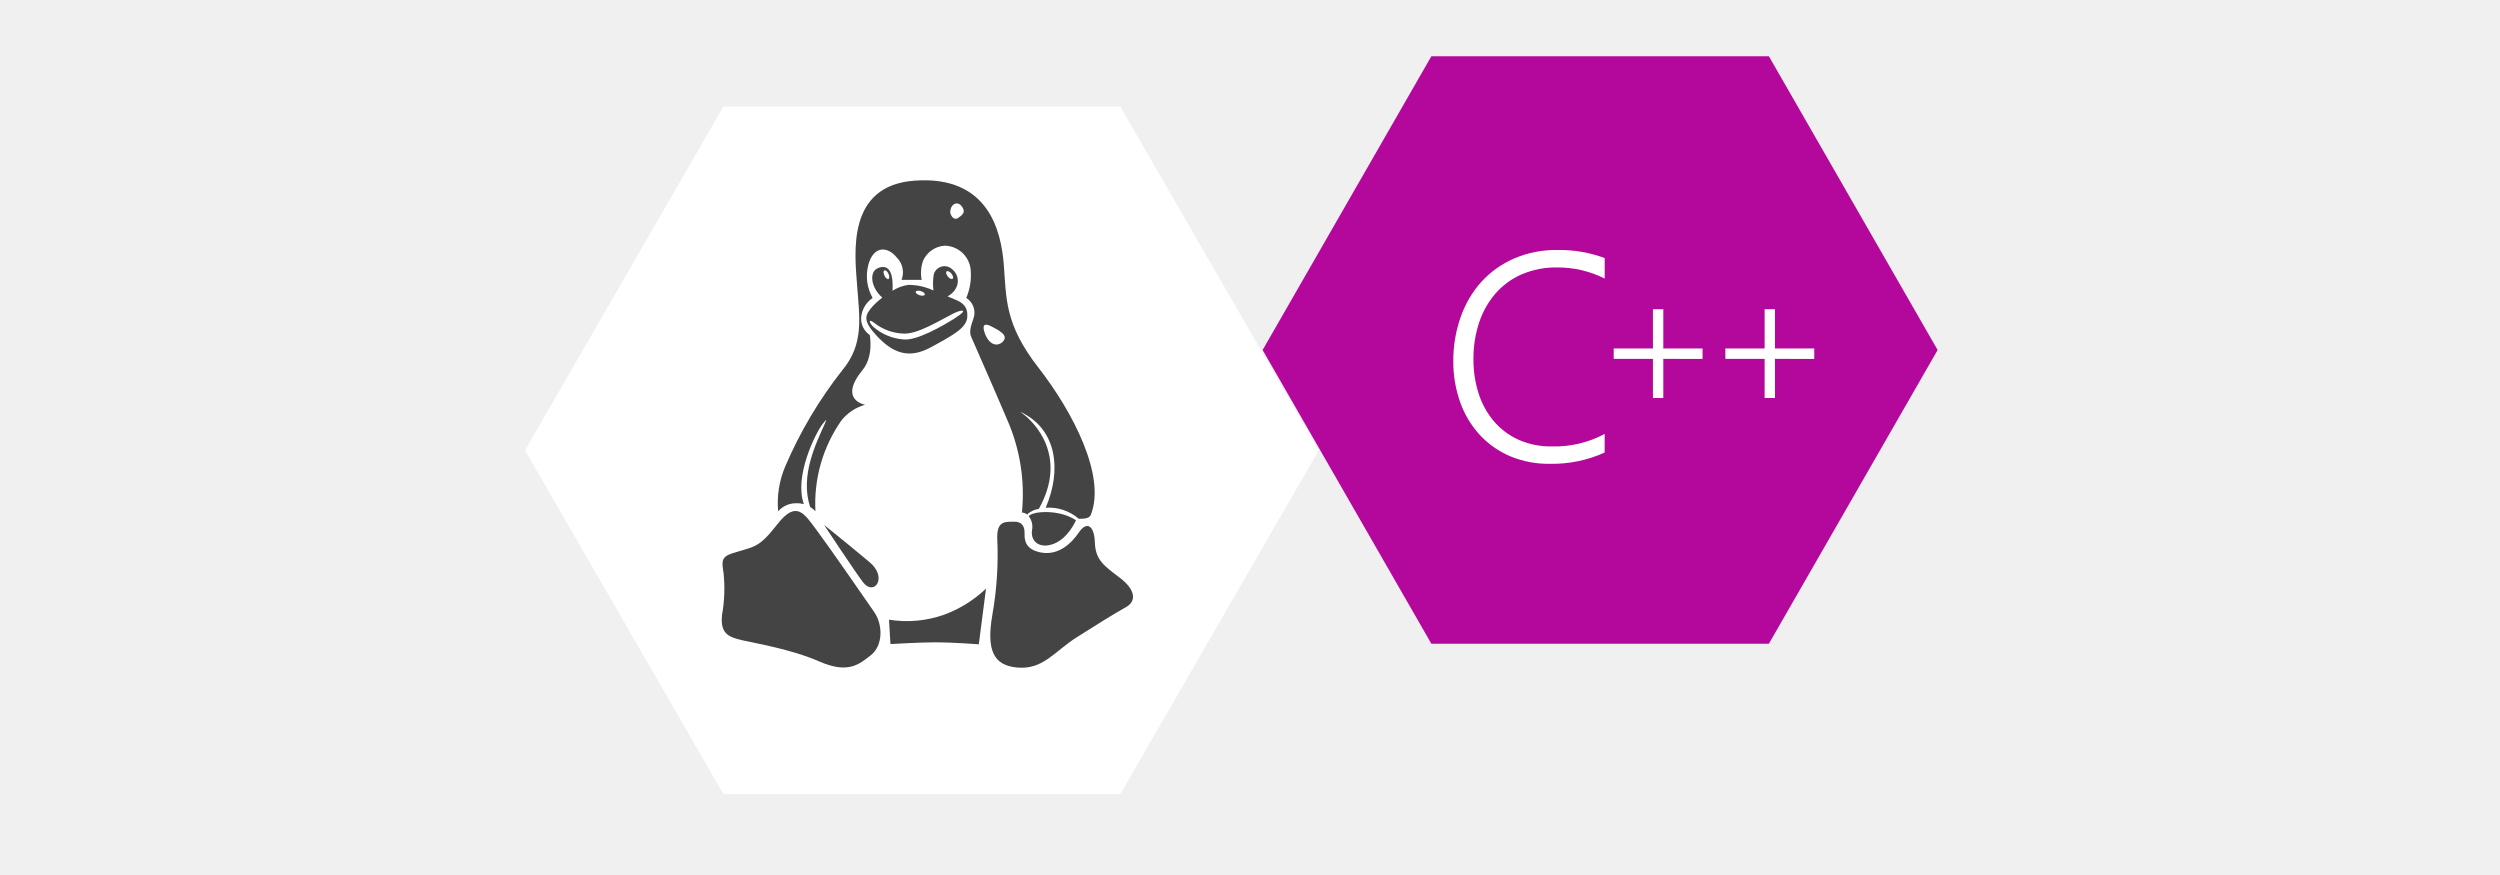
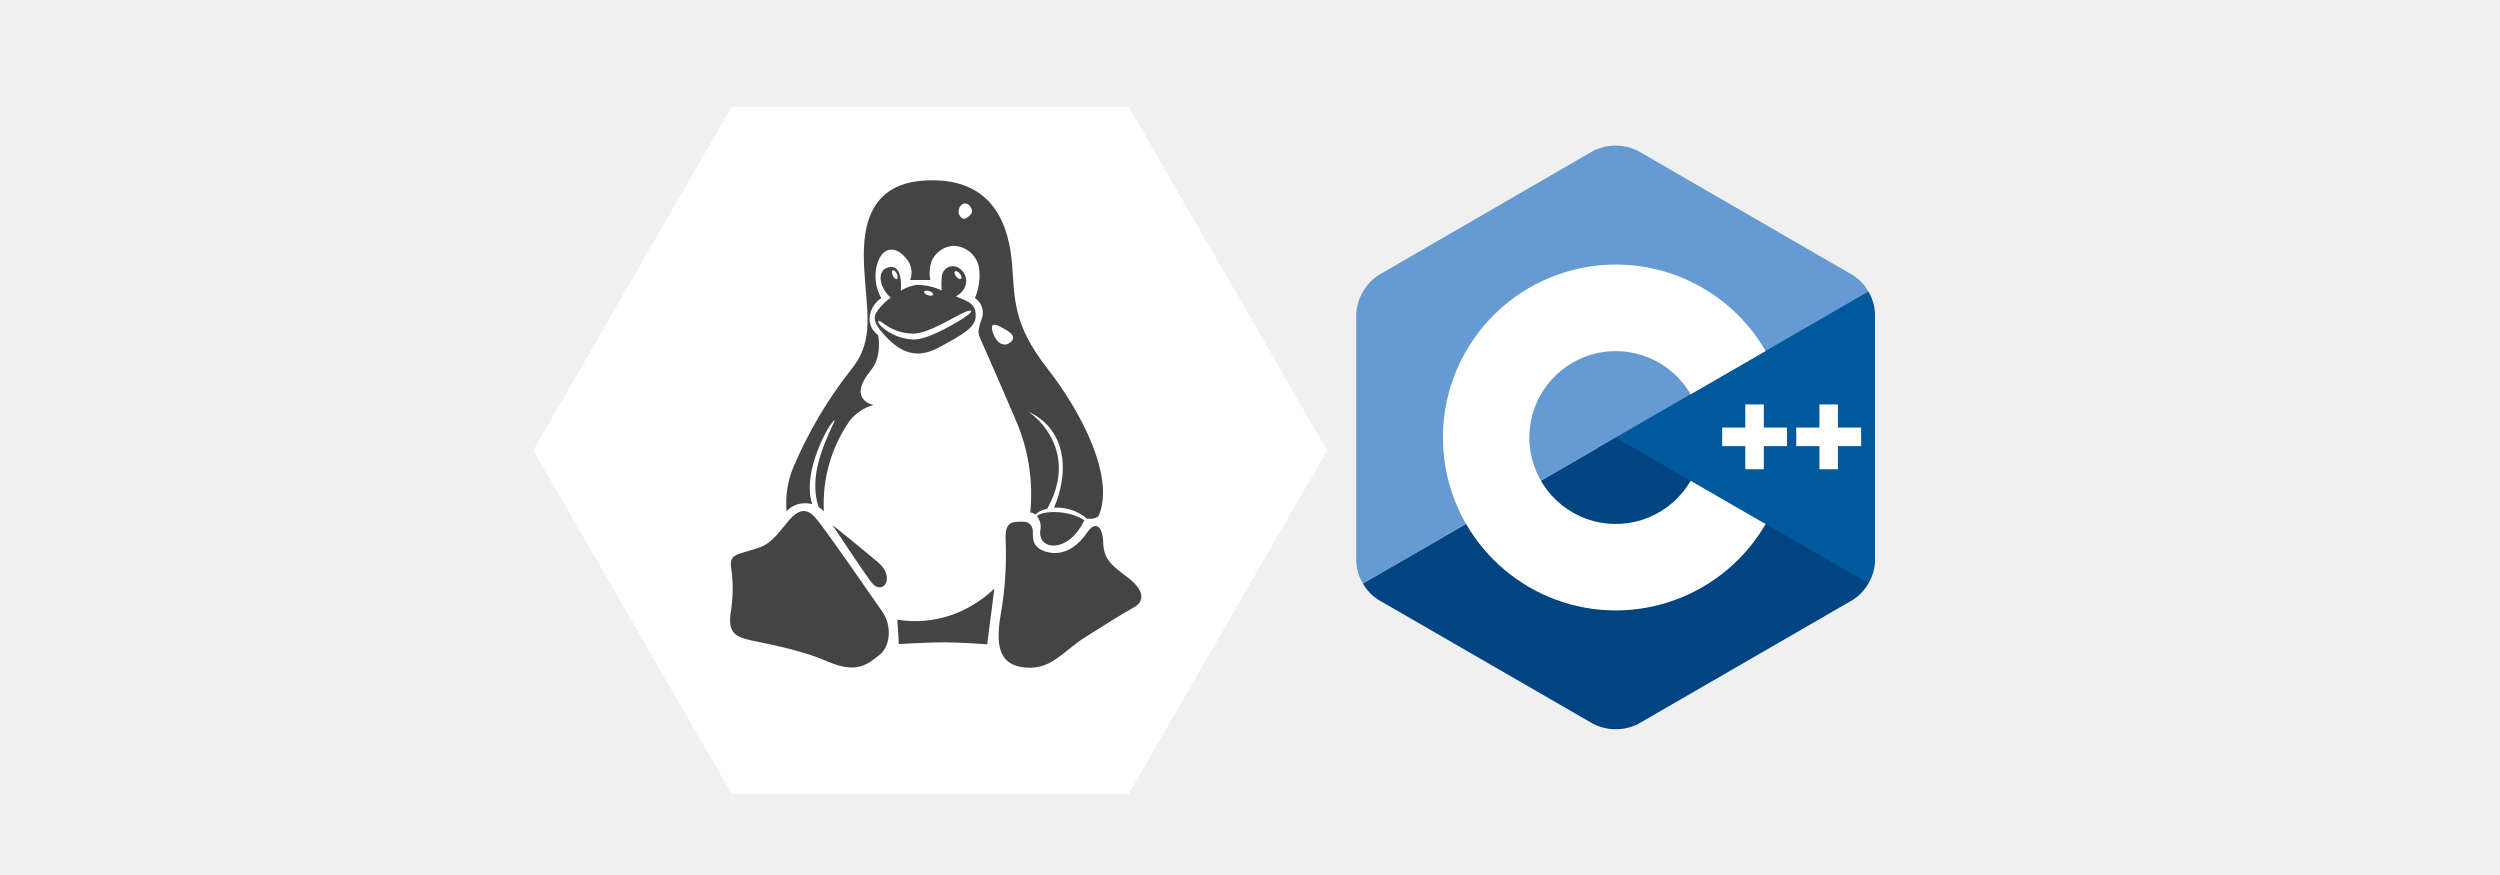
- <svg xmlns="http://www.w3.org/2000/svg" id="Layer_1" data-name="Layer 1" viewBox="0 0 400 140">
+ <svg xmlns="http://www.w3.org/2000/svg" viewBox="0 0 400 140">
  <defs>
-     <style>.cls-1{fill:#b4079c;}.cls-2{fill:#fff;}.cls-3{fill:#444;}</style>
+     <style>
+       .cls-1 {
+         fill: #00599c;
+       }
+ 
+       .cls-2 {
+         fill: #004482;
+       }
+ 
+       .cls-3 {
+         fill: #659ad2;
+       }
+ 
+       .cls-4 {
+         fill: #fff;
+       }
+ 
+       .cls-5 {
+         fill: #444;
+       }
+     </style>
  </defs>
-   <polygon class="cls-1" points="229.02 103 202.02 56 229.02 9 283.02 9 310.02 56 283.02 103 229.02 103" />
-   <polygon class="cls-2" points="115.75 127.05 84 72.05 115.75 17.05 179.25 17.05 211 72.05 179.25 127.05 115.75 127.05" />
-   <path class="cls-2" d="M256.74,72.41a20.33,20.33,0,0,1-8.75,1.8A15.92,15.92,0,0,1,241.63,73a14.18,14.18,0,0,1-4.88-3.43,15.29,15.29,0,0,1-3.12-5.21,19.23,19.23,0,0,1-1.1-6.6,20.56,20.56,0,0,1,1.17-7A16.64,16.64,0,0,1,237,45.11a15.41,15.41,0,0,1,5.25-3.75A16.92,16.92,0,0,1,249.2,40a20.69,20.69,0,0,1,7.55,1.29v3.28a16.74,16.74,0,0,0-7.59-1.78,13.9,13.9,0,0,0-5.7,1.11,11.82,11.82,0,0,0-4.2,3.08,13.66,13.66,0,0,0-2.61,4.66,18.4,18.4,0,0,0-.9,5.87,17.6,17.6,0,0,0,.81,5.39,13,13,0,0,0,2.39,4.42,11.34,11.34,0,0,0,3.93,3,12.71,12.71,0,0,0,5.47,1.11,17,17,0,0,0,8.4-2Z" />
-   <path class="cls-2" d="M266.13,57.42v6.26h-1.66V57.42h-6.28V55.75h6.28V49.47h1.66v6.28h6.28v1.68Z" />
-   <path class="cls-2" d="M284,57.42v6.26h-1.66V57.42h-6.28V55.75h6.28V49.47H284v6.28h6.28v1.68Z" />
-   <path class="cls-3" d="M162.22,83.47c-1.61,0-2.71,0-2.66,2.66a55.11,55.11,0,0,1-.78,12.22c-1,5.74.23,8.09,3.9,8.45,4.23.41,6-2.57,9.65-4.87,2.89-1.84,6.2-3.9,7.81-4.78s1.75-2.66-1.06-4.78c-2.38-1.8-3.81-2.76-3.9-5.56s-1.33-3.45-2.57-1.61-3.38,3.78-6.2,3.17c-2.11-.46-2.53-1.65-2.48-3S163.33,83.44,162.22,83.47Z" />
-   <path class="cls-3" d="M157.76,94.18l-1.15,8.91s-4.18-.32-6.84-.32-7.3.28-7.3.28l-.23-3.9a17.83,17.83,0,0,0,8.77-.78A19.42,19.42,0,0,0,157.76,94.18Z" />
-   <path class="cls-3" d="M131.86,84s5.12,7.74,6.25,9.19c1.75,2.25,4-.78,1-3.26C135.12,86.59,131.86,84,131.86,84Z" />
-   <path class="cls-3" d="M117.16,88.53c3.52-1.14,4.13-.69,7.21-4.64s4.32-1.7,6.34,1,7.67,10.89,9.14,13,1.42,5.42-.51,6.94-3.67,3-8.27,1-10.2-2.89-12.36-3.4-3.54-1.06-3.17-4.13a24,24,0,0,0,.23-6.61C115.5,89.95,115.32,89.12,117.16,88.53Z" />
-   <ellipse class="cls-3" cx="143.73" cy="47.02" rx="0.76" ry="0.34" transform="translate(-6.52 64.2) rotate(-24.64)" />
-   <path class="cls-3" d="M164.79,82.42l-.21.15a2.76,2.76,0,0,1,.53,2.33c-.19,1.69,1.06,2.62,2.66,2.34,2.48-.43,3.94-3,4.39-4C169.55,81.51,165.65,81.78,164.79,82.42Z" />
-   <path class="cls-3" d="M152.8,47.92l-1.19-.5c2-1.1,2.15-3.33.59-4.46a1.77,1.77,0,0,0-2.85,1.29,9.31,9.31,0,0,0,0,2.23,9.34,9.34,0,0,0-4-.9,6.28,6.28,0,0,0-2.55.94c.18-3.18-.73-4.23-2.27-3.65s-1.21,3.13.64,4.75a11.17,11.17,0,0,0-1.6,1.45c-1.19,1.38-1.56,2.2.64,4.59,2.62,2.85,5.19,3.81,8.68,1.93,3.95-2.13,5.79-3.22,5.88-4.92S153.94,48.39,152.8,47.92Zm-1.35-4.49c.15-.13.5,0,.77.34s.36.68.21.82-.5,0-.77-.34S151.3,43.56,151.45,43.43Zm-4.93,3.25c.06-.18.43-.23.83-.1s.68.38.62.56-.43.23-.83.1S146.46,46.86,146.52,46.68Zm-5-3.41c.19-.08.47.16.64.54s.16.76,0,.84-.47-.16-.64-.54S141.3,43.35,141.49,43.27Zm11.36,7.59c-2.11,1.33-6.2,3.67-8.31,3.45a8.22,8.22,0,0,1-4.82-2c-.83-.79-.78-1.38.14-.64a8,8,0,0,0,4.59,1.7c2.3.18,6-2.19,8.08-3.22C154,49.43,155,49.53,152.85,50.86Z" />
-   <path class="cls-3" d="M166.17,58.85c-5.47-7-5.14-11.16-5.56-16.49s-2.41-14.3-14.24-13.46c-11,.78-9.6,11.71-9.23,16.81s1.15,9.32-2.39,13.55a68.27,68.27,0,0,0-9.1,15.34,15,15,0,0,0-1.15,7.21,3.79,3.79,0,0,1,2.85-1.29,3.91,3.91,0,0,1,1.27.15c-1.6-4.41,1.84-11.34,3-12.83.51-.64.78-1,.37-.09-1.47,3.27-4,8.42-2.37,13.36a3.75,3.75,0,0,1,.85.69,23.15,23.15,0,0,1,4.18-14.56,7.43,7.43,0,0,1,3.77-2.48s-4.36-.73-.41-5.56c1.83-2.24,1.15-5.6,1.15-5.6a3.16,3.16,0,0,1-1.38-2.76,4.2,4.2,0,0,1,1.84-3.17,7.06,7.06,0,0,1-.69-5.28c.78-3,3-3.12,4.59-1.15a3.34,3.34,0,0,1,.73,3.54h3.22a5.82,5.82,0,0,1,.23-3.08,4.08,4.08,0,0,1,3.45-2.39,4.25,4.25,0,0,1,4.18,4.23,9.13,9.13,0,0,1-.73,4.13A2.77,2.77,0,0,1,155.74,51c-.78,2.16-.51,2.48-.23,3.17s2.2,4.92,5.65,13A29.62,29.62,0,0,1,163.51,82a1.69,1.69,0,0,1,.86.33l.1-.14a3.79,3.79,0,0,1,1.75-.78c4.69-8.4-.73-13.85-2.51-15.16-.76-.56-.31-.29.07-.09,5.24,2.77,6.13,9,3.53,15.08A7.27,7.27,0,0,1,172.59,83c.52,0,1.66.07,1.94-.63C177,76.17,171.64,65.88,166.17,58.85Zm-12.82-24c-.83.55-1.31-.55-1.31-.9,0-1.25,1.1-1.86,1.79-1S154.18,34.28,153.35,34.83Zm7.12,19.8c-1,1-2.41.41-3-1.65-.28-.92,0-1.38,1.15-.78S161.44,53.66,160.47,54.63Z" />
+   <g id="Screenshot">
+     <g>
+       <path class="cls-1" d="M298.94,93.35A7.35,7.35,0,0,0,300,89.81V50.19a7.35,7.35,0,0,0-1.06-3.54l-4.87-.36L257,67l-3,10.38,40.31,19.15Z" />
+       <path class="cls-2" d="M262.09,115.84,296.41,96a7.35,7.35,0,0,0,2.54-2.68L258.5,70,218.06,93.35A7.35,7.35,0,0,0,220.59,96l34.31,19.81A8,8,0,0,0,262.09,115.84Z" />
+       <path class="cls-3" d="M298.94,46.65A7.36,7.36,0,0,0,296.41,44L262.09,24.15a8,8,0,0,0-7.19,0L220.59,44A8,8,0,0,0,217,50.19V89.81a7.35,7.35,0,0,0,1.06,3.54L258.5,70Z" />
+       <path class="cls-4" d="M258.5,97.67a27.67,27.67,0,1,1,24-41.51l-12,6.93a13.83,13.83,0,1,0,0,13.83l12,6.93A27.77,27.77,0,0,1,258.5,97.67Z" />
+       <polygon class="cls-4" points="285.92 68.41 282.21 68.41 282.21 64.71 279.25 64.71 279.25 68.41 275.55 68.41 275.55 71.38 279.25 71.38 279.25 75.08 282.21 75.08 282.21 71.38 285.92 71.38 285.92 68.41" />
+       <polygon class="cls-4" points="297.78 68.41 294.07 68.41 294.07 64.71 291.11 64.71 291.11 68.41 287.4 68.41 287.4 71.38 291.11 71.38 291.11 75.08 294.07 75.08 294.07 71.38 297.78 71.38 297.78 68.41" />
+     </g>
+   </g>
+   <g id="Illustration">
+     <polygon class="cls-4" points="117.08 127.05 85.33 72.05 117.08 17.05 180.58 17.05 212.33 72.05 180.58 127.05 117.08 127.05" />
+     <g>
+       <path class="cls-5" d="M163.55,83.47c-1.61,0-2.71,0-2.66,2.66a55.11,55.11,0,0,1-.78,12.22c-1,5.74.23,8.09,3.9,8.45,4.23.41,6-2.57,9.65-4.87,2.89-1.84,6.2-3.9,7.81-4.78s1.75-2.66-1.06-4.78c-2.38-1.8-3.81-2.76-3.9-5.56s-1.33-3.45-2.57-1.61-3.38,3.78-6.2,3.17c-2.11-.46-2.53-1.65-2.48-3S164.66,83.44,163.55,83.47Z" />
+       <path class="cls-5" d="M159.1,94.18l-1.15,8.91s-4.18-.32-6.84-.32-7.3.28-7.3.28l-.23-3.9a17.83,17.83,0,0,0,8.77-.78A19.42,19.42,0,0,0,159.1,94.18Z" />
+       <path class="cls-5" d="M133.19,84s5.12,7.74,6.25,9.19c1.75,2.25,4-.78,1-3.26C136.46,86.59,133.19,84,133.19,84Z" />
+       <path class="cls-5" d="M118.49,88.53c3.52-1.14,4.13-.69,7.21-4.64s4.32-1.7,6.34,1,7.67,10.89,9.14,13,1.42,5.42-.51,6.94-3.67,3-8.27,1-10.2-2.89-12.36-3.4-3.54-1.06-3.17-4.13a24,24,0,0,0,.23-6.61C116.84,89.95,116.65,89.12,118.49,88.53Z" />
+       <ellipse class="cls-5" cx="145.06" cy="47.02" rx="0.76" ry="0.34" transform="translate(-6.4 64.75) rotate(-24.64)" />
+       <path class="cls-5" d="M166.12,82.42l-.21.15a2.76,2.76,0,0,1,.53,2.33c-.19,1.69,1.06,2.62,2.66,2.34,2.48-.43,3.94-3,4.39-4C170.88,81.51,167,81.78,166.12,82.42Z" />
+       <path class="cls-5" d="M154.14,47.92l-1.19-.5c2-1.1,2.15-3.33.59-4.46a1.77,1.77,0,0,0-2.85,1.29,9.31,9.31,0,0,0,0,2.23,9.34,9.34,0,0,0-4-.9,6.28,6.28,0,0,0-2.55.94c.18-3.18-.73-4.23-2.27-3.65s-1.21,3.13.64,4.75a11.17,11.17,0,0,0-1.6,1.45c-1.19,1.38-1.56,2.2.64,4.59,2.62,2.85,5.19,3.81,8.68,1.93,3.95-2.13,5.79-3.22,5.88-4.92S155.27,48.39,154.14,47.92Zm-1.35-4.49c.15-.13.5,0,.77.34s.36.68.21.82-.5,0-.77-.34S152.63,43.56,152.79,43.43Zm-4.93,3.25c.06-.18.43-.23.83-.1s.68.38.62.56-.43.23-.83.1S147.8,46.86,147.85,46.68Zm-5-3.41c.19-.08.47.16.64.54s.16.76,0,.84-.47-.16-.64-.54S142.63,43.35,142.82,43.27Zm11.36,7.59c-2.11,1.33-6.2,3.67-8.31,3.45a8.22,8.22,0,0,1-4.82-2c-.83-.79-.78-1.38.14-.64a8,8,0,0,0,4.59,1.7c2.3.18,6-2.19,8.08-3.22C155.28,49.43,156.29,49.53,154.18,50.86Z" />
+       <path class="cls-5" d="M167.5,58.85c-5.47-7-5.14-11.16-5.56-16.49s-2.41-14.3-14.24-13.46c-11,.78-9.6,11.71-9.23,16.81s1.15,9.32-2.39,13.55A68.27,68.27,0,0,0,127,74.61a15,15,0,0,0-1.15,7.21,3.79,3.79,0,0,1,2.85-1.29,3.91,3.91,0,0,1,1.27.15c-1.6-4.41,1.84-11.34,3-12.83.51-.64.78-1,.37-.09-1.47,3.27-4,8.42-2.37,13.36a3.75,3.75,0,0,1,.85.69A23.15,23.15,0,0,1,136,67.26a7.43,7.43,0,0,1,3.77-2.48s-4.36-.73-.41-5.56c1.83-2.24,1.15-5.6,1.15-5.6a3.16,3.16,0,0,1-1.38-2.76A4.2,4.2,0,0,1,141,47.69a7.06,7.06,0,0,1-.69-5.28c.78-3,3-3.12,4.59-1.15a3.34,3.34,0,0,1,.73,3.54h3.22a5.82,5.82,0,0,1,.23-3.08,4.08,4.08,0,0,1,3.45-2.39,4.25,4.25,0,0,1,4.18,4.23,9.13,9.13,0,0,1-.73,4.13A2.77,2.77,0,0,1,157.08,51c-.78,2.16-.51,2.48-.23,3.17s2.2,4.92,5.65,13A29.62,29.62,0,0,1,164.84,82a1.69,1.69,0,0,1,.86.33l.1-.14a3.79,3.79,0,0,1,1.75-.78c4.69-8.4-.73-13.85-2.51-15.16-.76-.56-.31-.29.07-.09,5.24,2.77,6.13,9,3.53,15.08A7.27,7.27,0,0,1,173.92,83c.52,0,1.66.07,1.94-.63C178.33,76.17,173,65.88,167.5,58.85Zm-12.82-24c-.83.55-1.31-.55-1.31-.9,0-1.25,1.1-1.86,1.79-1S155.51,34.28,154.69,34.83Zm7.12,19.8c-1,1-2.41.41-3-1.65-.28-.92,0-1.38,1.15-.78S162.77,53.66,161.81,54.63Z" />
+     </g>
+   </g>
</svg>
